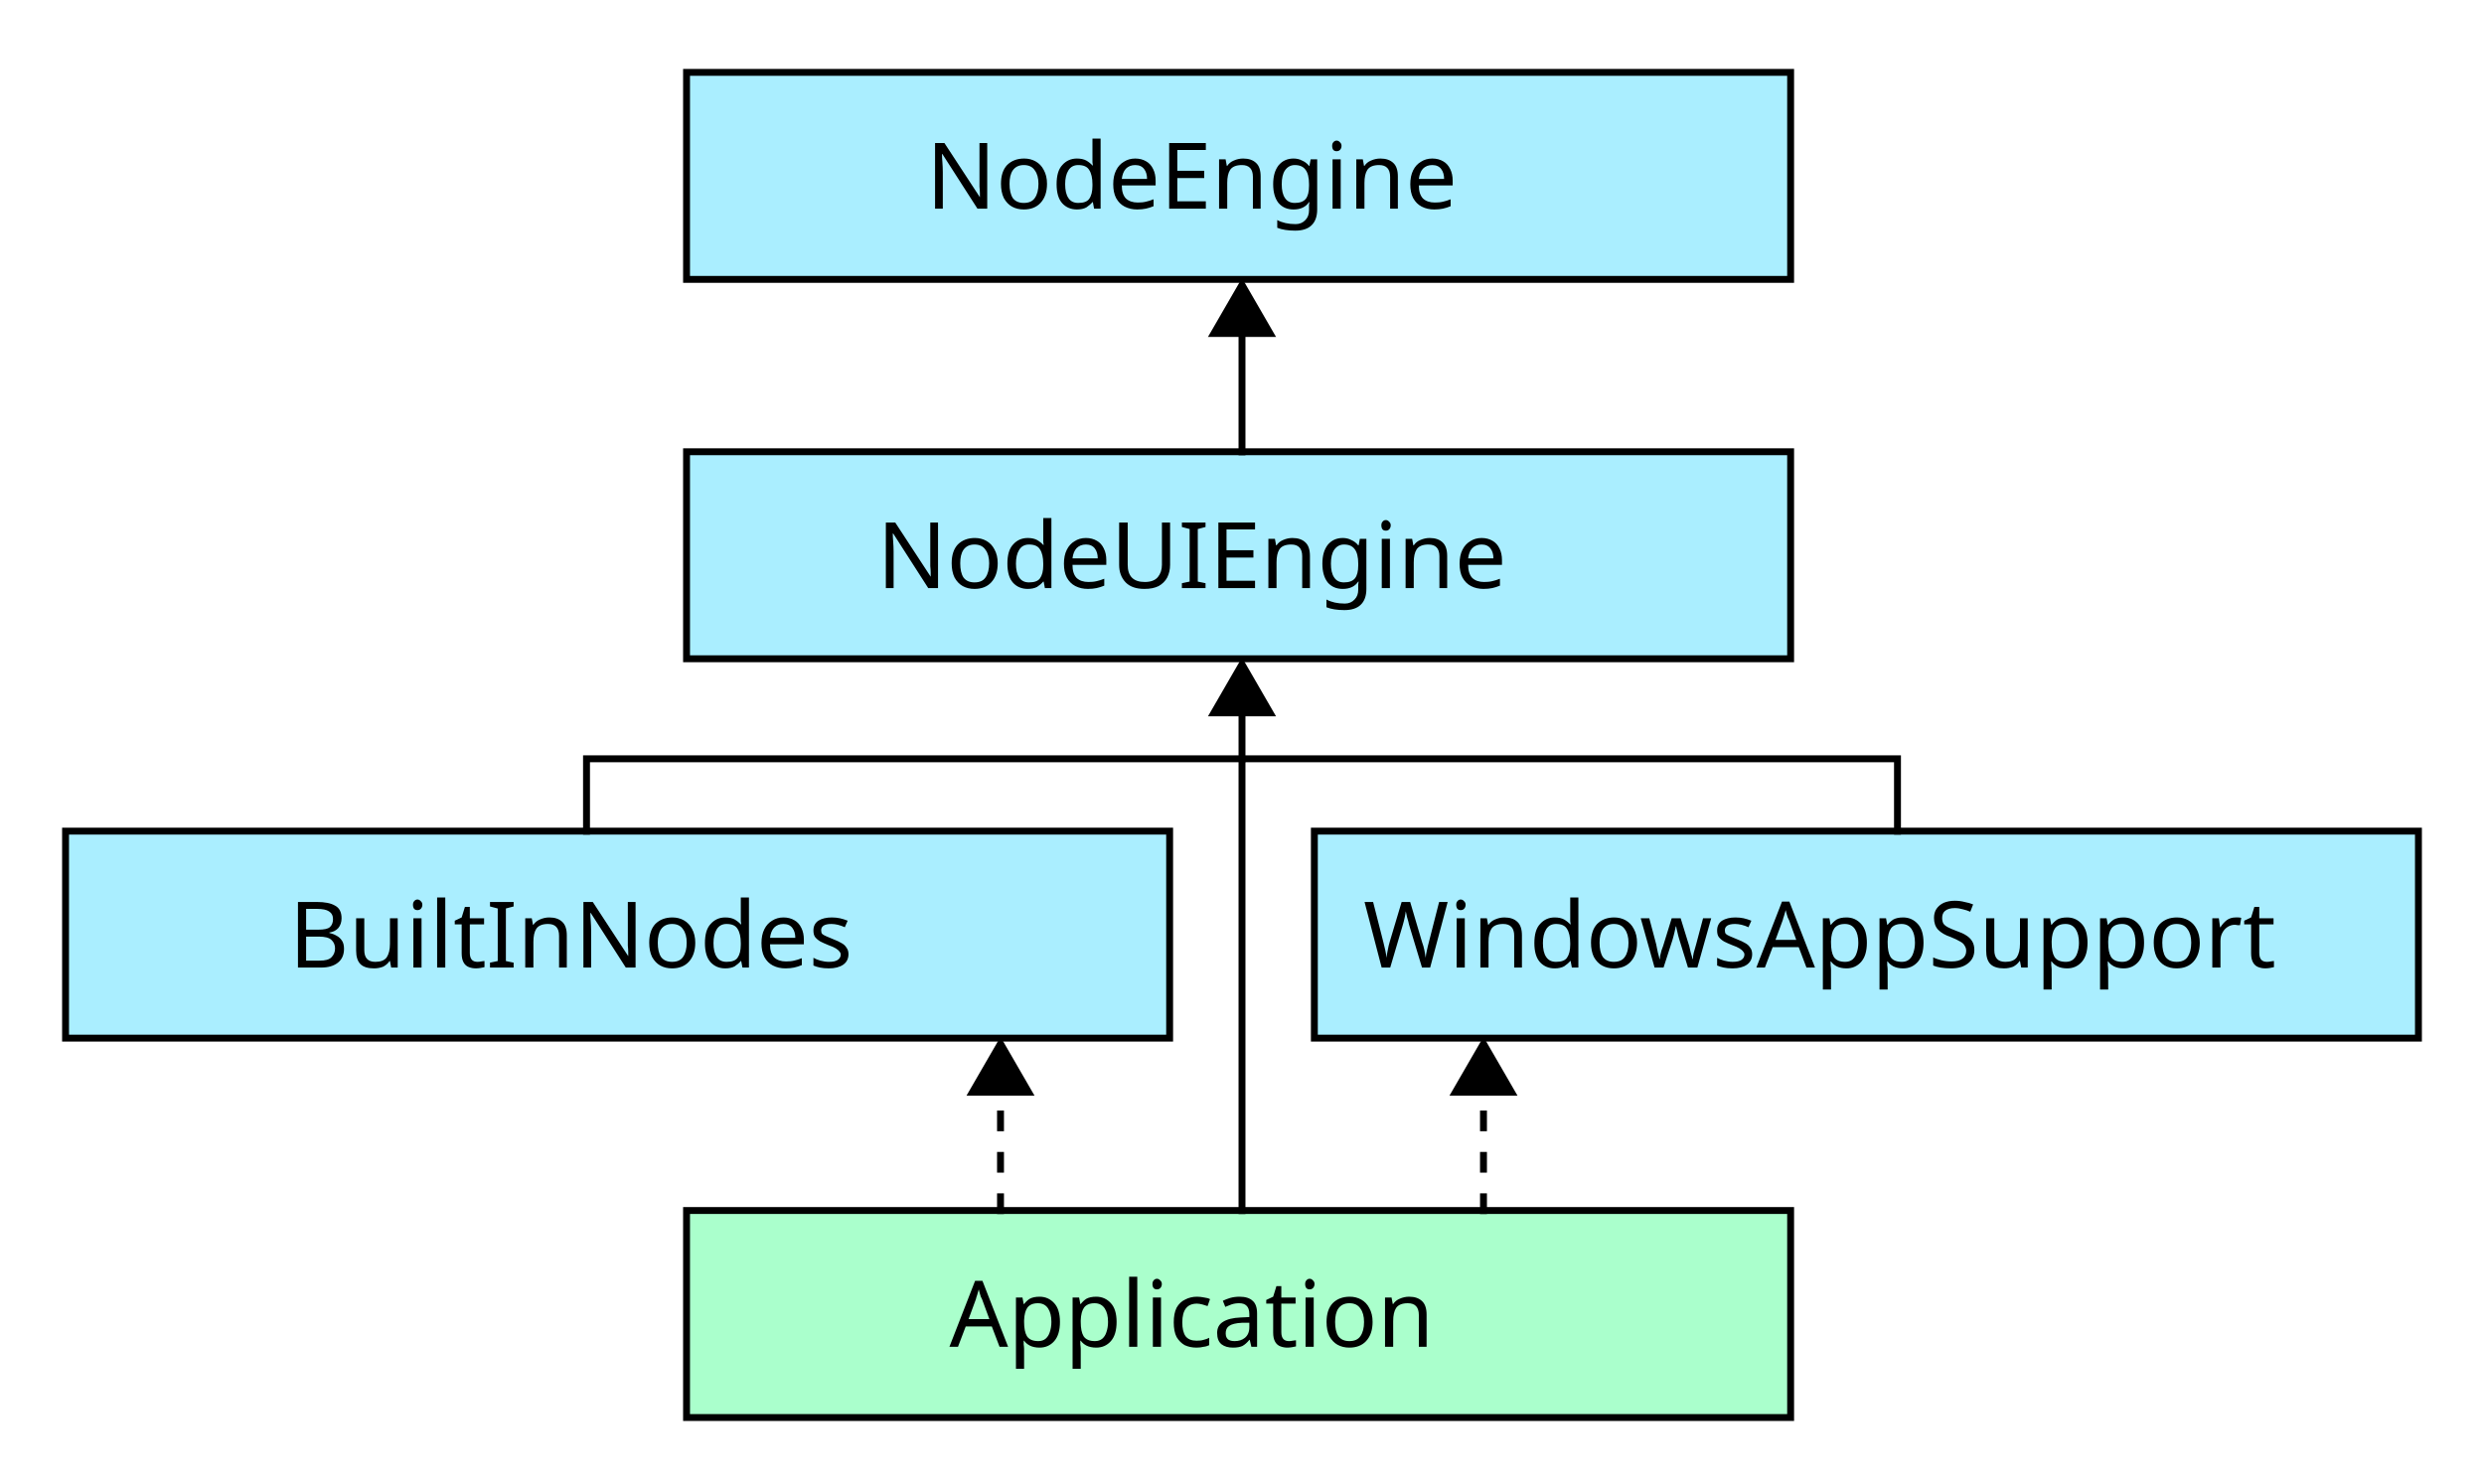
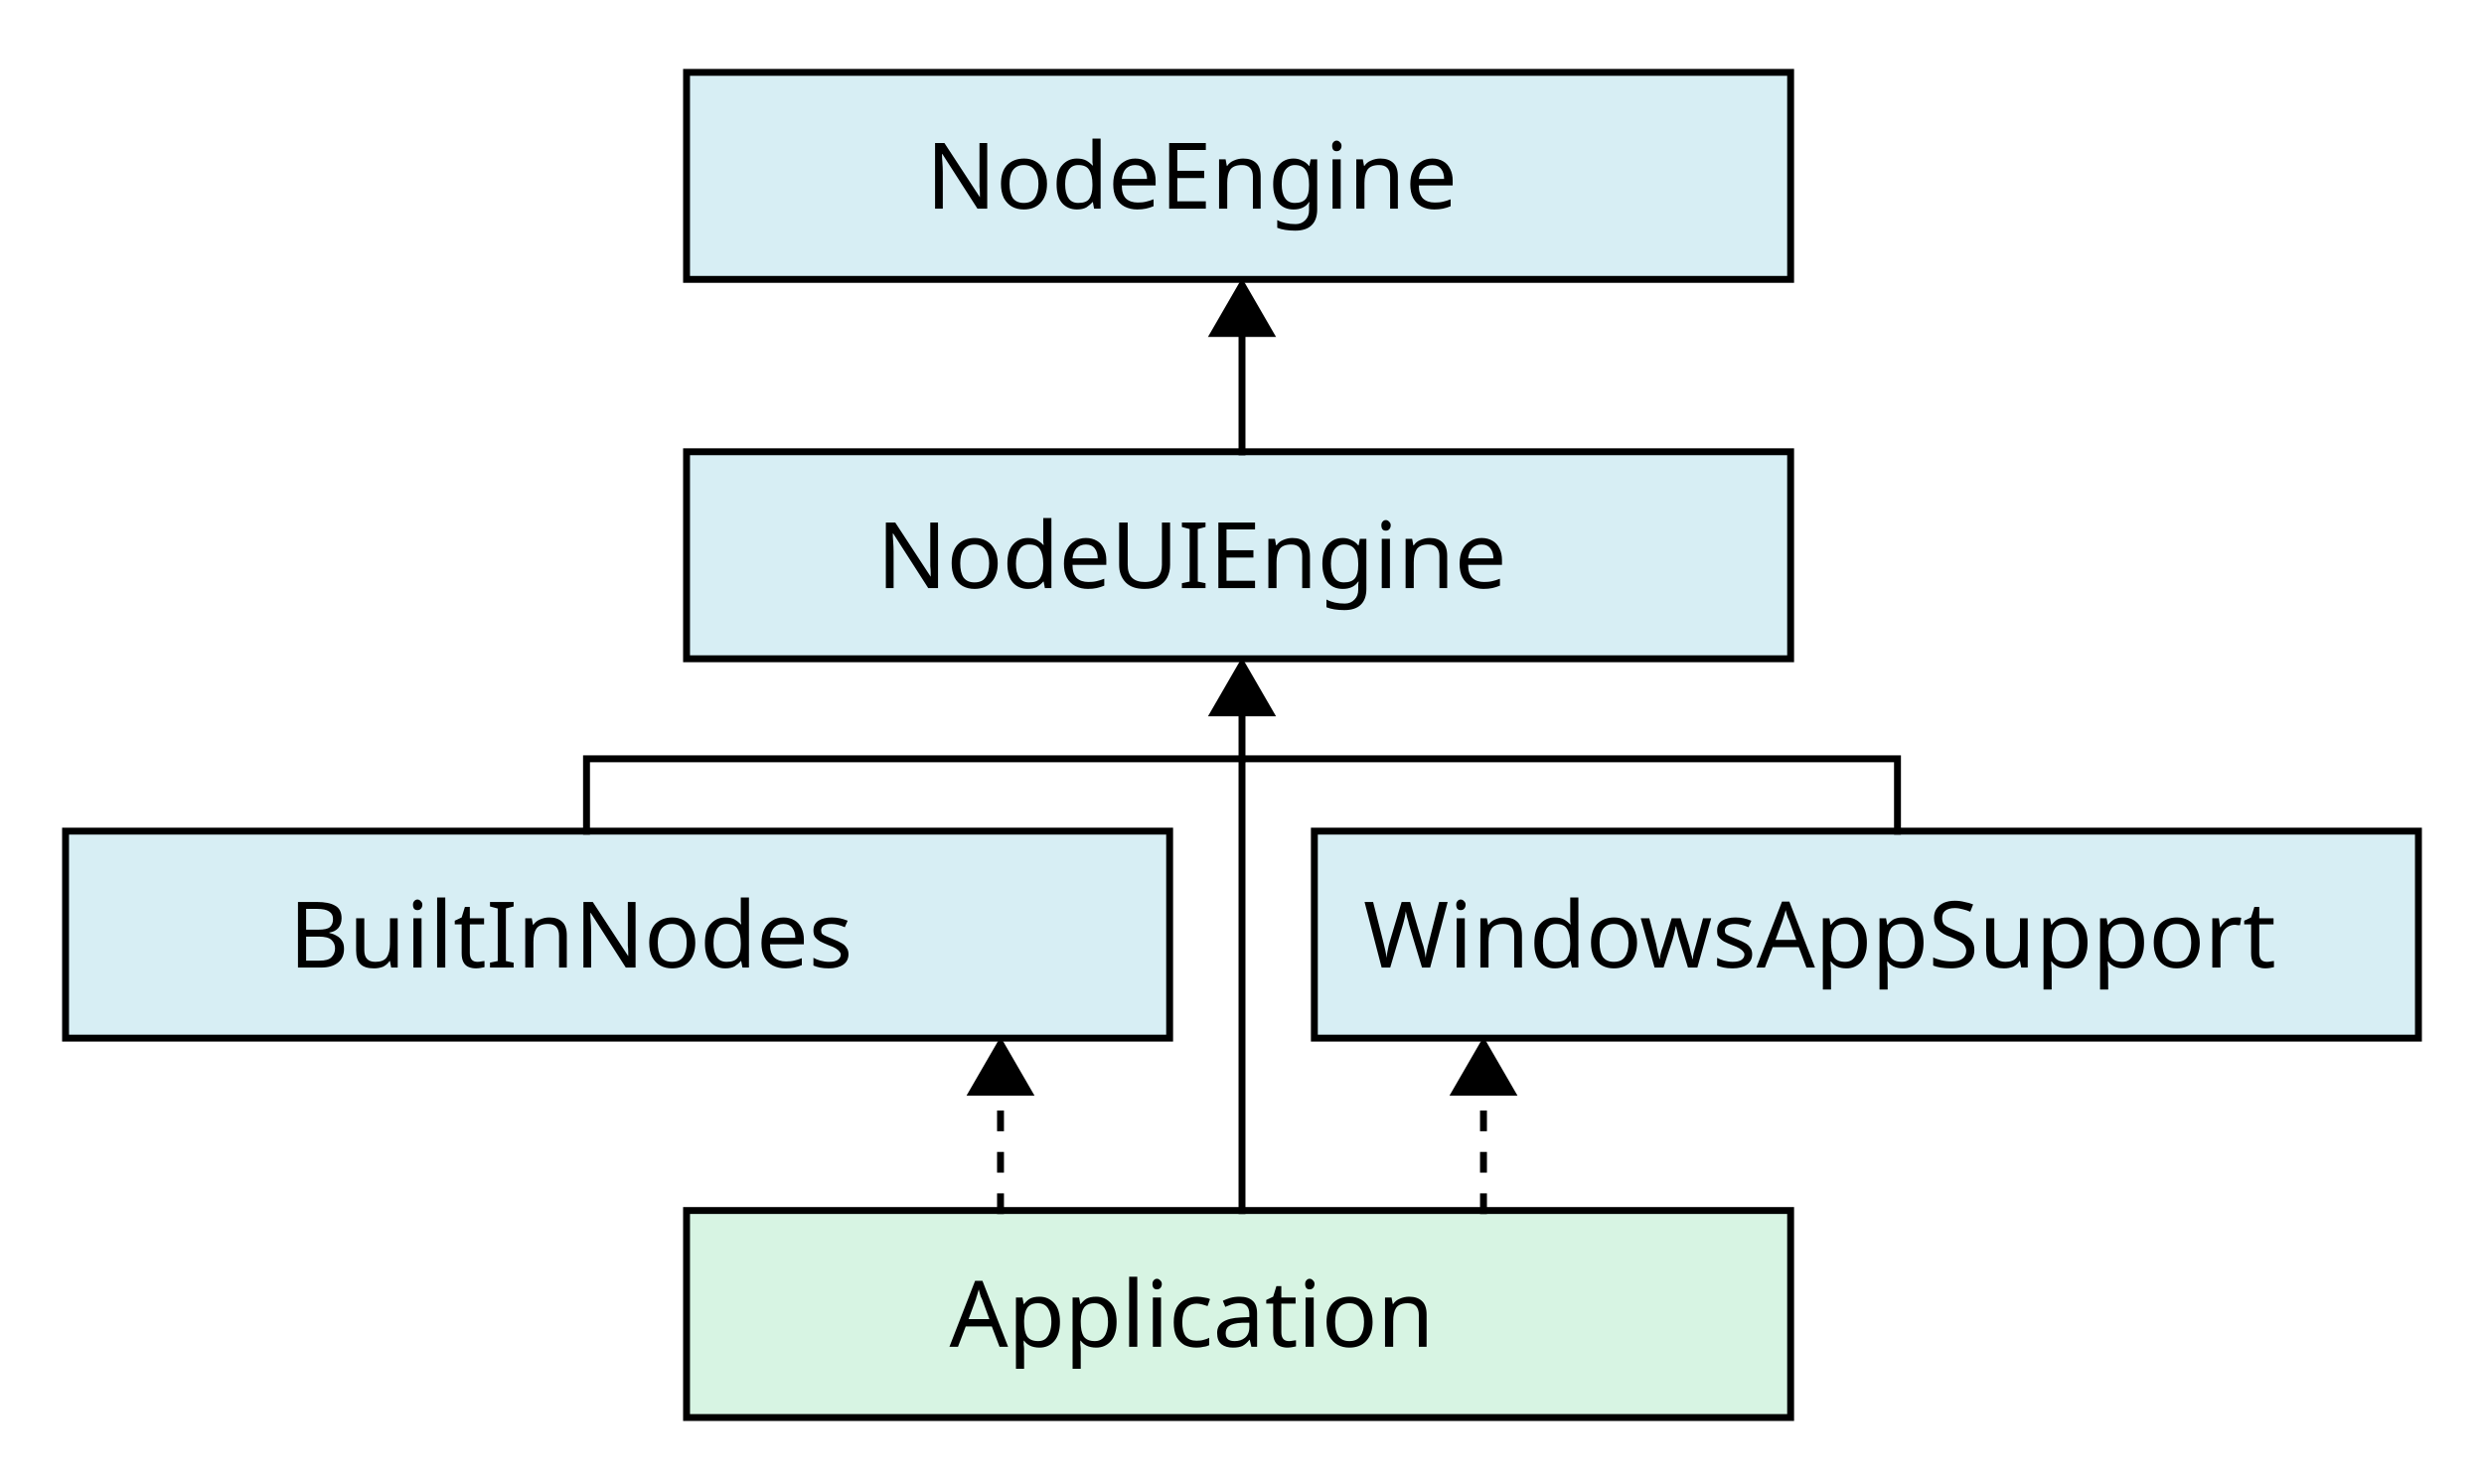
<svg xmlns="http://www.w3.org/2000/svg" width="360" height="215" viewBox="0 0 95.25 56.885" version="1.1" id="svg8">
  <defs id="defs2">
    <marker orient="auto" refY="0" refX="0" id="TriangleOutL" style="overflow:visible">
      <path id="path1147" d="M 5.77,0 -2.88,5 V -5 Z" style="fill:#000000;fill-opacity:1;fill-rule:evenodd;stroke:#000000;stroke-width:1pt;stroke-opacity:1" transform="scale(0.8)" />
    </marker>
    <marker orient="auto" refY="0" refX="0" id="Arrow1Lend" style="overflow:visible">
      <path id="path1008" d="M 0,0 5,-5 -12.5,0 5,5 Z" style="fill:#000000;fill-opacity:1;fill-rule:evenodd;stroke:#000000;stroke-width:1pt;stroke-opacity:1" transform="matrix(-0.8,0,0,-0.8,-10,0)" />
    </marker>
    <marker orient="auto" refY="0" refX="0" id="TriangleOutL-8" style="overflow:visible">
      <path id="path1147-1" d="M 5.77,0 -2.88,5 V -5 Z" style="fill:#000000;fill-opacity:1;fill-rule:evenodd;stroke:#000000;stroke-width:1pt;stroke-opacity:1" transform="scale(0.8)" />
    </marker>
    <marker orient="auto" refY="0" refX="0" id="TriangleOutL-3" style="overflow:visible">
      <path id="path1147-5" d="M 5.77,0 -2.88,5 V -5 Z" style="fill:#000000;fill-opacity:1;fill-rule:evenodd;stroke:#000000;stroke-width:1pt;stroke-opacity:1" transform="scale(0.8)" />
    </marker>
    <marker orient="auto" refY="0" refX="0" id="TriangleOutL-3-5" style="overflow:visible">
      <path id="path1147-5-2" d="M 5.77,0 -2.88,5 V -5 Z" style="fill:#000000;fill-opacity:1;fill-rule:evenodd;stroke:#000000;stroke-width:1pt;stroke-opacity:1" transform="scale(0.8)" />
    </marker>
  </defs>
  <g id="layer1" transform="translate(0,-240.1146)">
-     <rect style="opacity:1;fill:#aaeeff;fill-opacity:1;stroke:#000000;stroke-width:0.529;stroke-linecap:round;stroke-linejoin:miter;stroke-miterlimit:10;stroke-dasharray:none;stroke-opacity:1;paint-order:stroke fill markers" id="rect817-3-5" width="42.072" height="7.676" x="2.646" y="272.126" />
+     <rect style="opacity:1;fill:#d7eef4;fill-opacity:1;stroke:#000000;stroke-width:0.529;stroke-linecap:round;stroke-linejoin:miter;stroke-miterlimit:10;stroke-dasharray:none;stroke-opacity:1;paint-order:stroke fill markers" id="rect817-3-5" width="42.072" height="7.676" x="2.646" y="272.126" />
    <text xml:space="preserve" style="font-style:normal;font-weight:normal;font-size:2.822px;line-height:1.25;font-family:sans-serif;text-align:center;letter-spacing:0px;word-spacing:0px;text-anchor:middle;fill:#000000;fill-opacity:1;stroke:none;stroke-width:0.265" x="23.72" y="277.223" id="text821-3-1">
      <tspan id="tspan819-7-6" x="23.72" y="277.223" style="font-size:3.528px;stroke-width:0.265">BuiltInNodes</tspan>
    </text>
-     <rect style="opacity:1;fill:#aaeeff;fill-opacity:1;stroke:#000000;stroke-width:0.529;stroke-linecap:round;stroke-linejoin:miter;stroke-miterlimit:10;stroke-dasharray:none;stroke-opacity:1;paint-order:stroke fill markers" id="rect817-3-5-4" width="42.072" height="7.676" x="50.532" y="272.126" />
+     <rect style="opacity:1;fill:#d7eef4;fill-opacity:1;stroke:#000000;stroke-width:0.529;stroke-linecap:round;stroke-linejoin:miter;stroke-miterlimit:10;stroke-dasharray:none;stroke-opacity:1;paint-order:stroke fill markers" id="rect817-3-5-4" width="42.072" height="7.676" x="50.532" y="272.126" />
    <text xml:space="preserve" style="font-style:normal;font-weight:normal;font-size:2.822px;line-height:1.25;font-family:sans-serif;text-align:center;letter-spacing:0px;word-spacing:0px;text-anchor:middle;fill:#000000;fill-opacity:1;stroke:none;stroke-width:0.265" x="71.606" y="277.223" id="text821-3-1-5">
      <tspan id="tspan819-7-6-3" x="71.606" y="277.223" style="font-size:3.528px;stroke-width:0.265">WindowsAppSupport</tspan>
    </text>
-     <rect style="opacity:1;fill:#aaeeff;fill-opacity:1;stroke:#000000;stroke-width:0.529;stroke-linecap:round;stroke-linejoin:miter;stroke-miterlimit:10;stroke-dasharray:none;stroke-opacity:1;paint-order:stroke fill markers" id="rect817-3-5-4-7" width="42.072" height="7.676" x="26.458" y="257.574" />
+     <rect style="opacity:1;fill:#d7eef4;fill-opacity:1;stroke:#000000;stroke-width:0.529;stroke-linecap:round;stroke-linejoin:miter;stroke-miterlimit:10;stroke-dasharray:none;stroke-opacity:1;paint-order:stroke fill markers" id="rect817-3-5-4-7" width="42.072" height="7.676" x="26.458" y="257.574" />
    <text xml:space="preserve" style="font-style:normal;font-weight:normal;font-size:2.822px;line-height:1.25;font-family:sans-serif;text-align:center;letter-spacing:0px;word-spacing:0px;text-anchor:middle;fill:#000000;fill-opacity:1;stroke:none;stroke-width:0.265" x="47.532" y="262.671" id="text821-3-1-5-6">
      <tspan id="tspan819-7-6-3-2" x="47.532" y="262.671" style="font-size:3.528px;stroke-width:0.265">NodeUIEngine</tspan>
    </text>
-     <rect style="opacity:1;fill:#aaeeff;fill-opacity:1;stroke:#000000;stroke-width:0.529;stroke-linecap:round;stroke-linejoin:miter;stroke-miterlimit:10;stroke-dasharray:none;stroke-opacity:1;paint-order:stroke fill markers" id="rect817-3-5-4-7-0" width="42.072" height="7.676" x="26.458" y="243.022" />
+     <rect style="opacity:1;fill:#d7eef4;fill-opacity:1;stroke:#000000;stroke-width:0.529;stroke-linecap:round;stroke-linejoin:miter;stroke-miterlimit:10;stroke-dasharray:none;stroke-opacity:1;paint-order:stroke fill markers" id="rect817-3-5-4-7-0" width="42.072" height="7.676" x="26.458" y="243.022" />
    <text xml:space="preserve" style="font-style:normal;font-weight:normal;font-size:2.822px;line-height:1.25;font-family:sans-serif;text-align:center;letter-spacing:0px;word-spacing:0px;text-anchor:middle;fill:#000000;fill-opacity:1;stroke:none;stroke-width:0.265" x="47.532" y="248.119" id="text821-3-1-5-6-2">
      <tspan id="tspan819-7-6-3-2-5" x="47.532" y="248.119" style="font-size:3.528px;stroke-width:0.265">NodeEngine</tspan>
    </text>
-     <rect style="opacity:1;fill:#aaffcc;fill-opacity:1;stroke:#000000;stroke-width:0.529;stroke-linecap:round;stroke-linejoin:miter;stroke-miterlimit:10;stroke-dasharray:none;stroke-opacity:1;paint-order:stroke fill markers" id="rect817-3-5-4-7-4" width="42.072" height="7.676" x="26.458" y="286.678" />
+     <rect style="opacity:1;fill:#d7f4e3;fill-opacity:1;stroke:#000000;stroke-width:0.529;stroke-linecap:round;stroke-linejoin:miter;stroke-miterlimit:10;stroke-dasharray:none;stroke-opacity:1;paint-order:stroke fill markers" id="rect817-3-5-4-7-4" width="42.072" height="7.676" x="26.458" y="286.678" />
    <text xml:space="preserve" style="font-style:normal;font-weight:normal;font-size:2.822px;line-height:1.25;font-family:sans-serif;text-align:center;letter-spacing:0px;word-spacing:0px;text-anchor:middle;fill:#000000;fill-opacity:1;stroke:none;stroke-width:0.265" x="47.532" y="291.775" id="text821-3-1-5-6-5">
      <tspan id="tspan819-7-6-3-2-0" x="47.532" y="291.775" style="font-size:3.528px;stroke-width:0.265">Application</tspan>
    </text>
    <path style="fill:none;stroke:#000000;stroke-width:0.265;stroke-linecap:butt;stroke-linejoin:miter;stroke-miterlimit:4;stroke-dasharray:none;stroke-opacity:1;marker-end:url(#TriangleOutL);paint-order:normal" d="m 47.625,257.577 v -5.292" id="path1003" />
    <path style="fill:none;stroke:#000000;stroke-width:0.265;stroke-linecap:butt;stroke-linejoin:miter;stroke-miterlimit:4;stroke-dasharray:none;stroke-opacity:1;marker-end:url(#TriangleOutL-8);paint-order:normal" d="m 22.49,272.129 v -2.91 h 25.135 v -2.381" id="path1003-6" />
    <path style="fill:none;stroke:#000000;stroke-width:0.265px;stroke-linecap:butt;stroke-linejoin:miter;stroke-opacity:1" d="m 47.625,269.219 h 25.135 v 2.91" id="path3793" />
    <path style="fill:none;stroke:#000000;stroke-width:0.265px;stroke-linecap:butt;stroke-linejoin:miter;stroke-opacity:1" d="m 47.625,269.219 v 17.462 0" id="path3945" />
    <path style="fill:none;stroke:#000000;stroke-width:0.265;stroke-linecap:butt;stroke-linejoin:miter;stroke-miterlimit:4;stroke-dasharray:0.794,0.794;stroke-dashoffset:0;stroke-opacity:1;marker-end:url(#TriangleOutL-3);paint-order:normal" d="m 38.365,286.681 v -5.292" id="path1003-7" />
    <path style="fill:none;stroke:#000000;stroke-width:0.265;stroke-linecap:butt;stroke-linejoin:miter;stroke-miterlimit:4;stroke-dasharray:0.794,0.794;stroke-dashoffset:0;stroke-opacity:1;marker-end:url(#TriangleOutL-3-5);paint-order:normal" d="m 56.885,286.681 v -5.292" id="path1003-7-3" />
  </g>
</svg>
